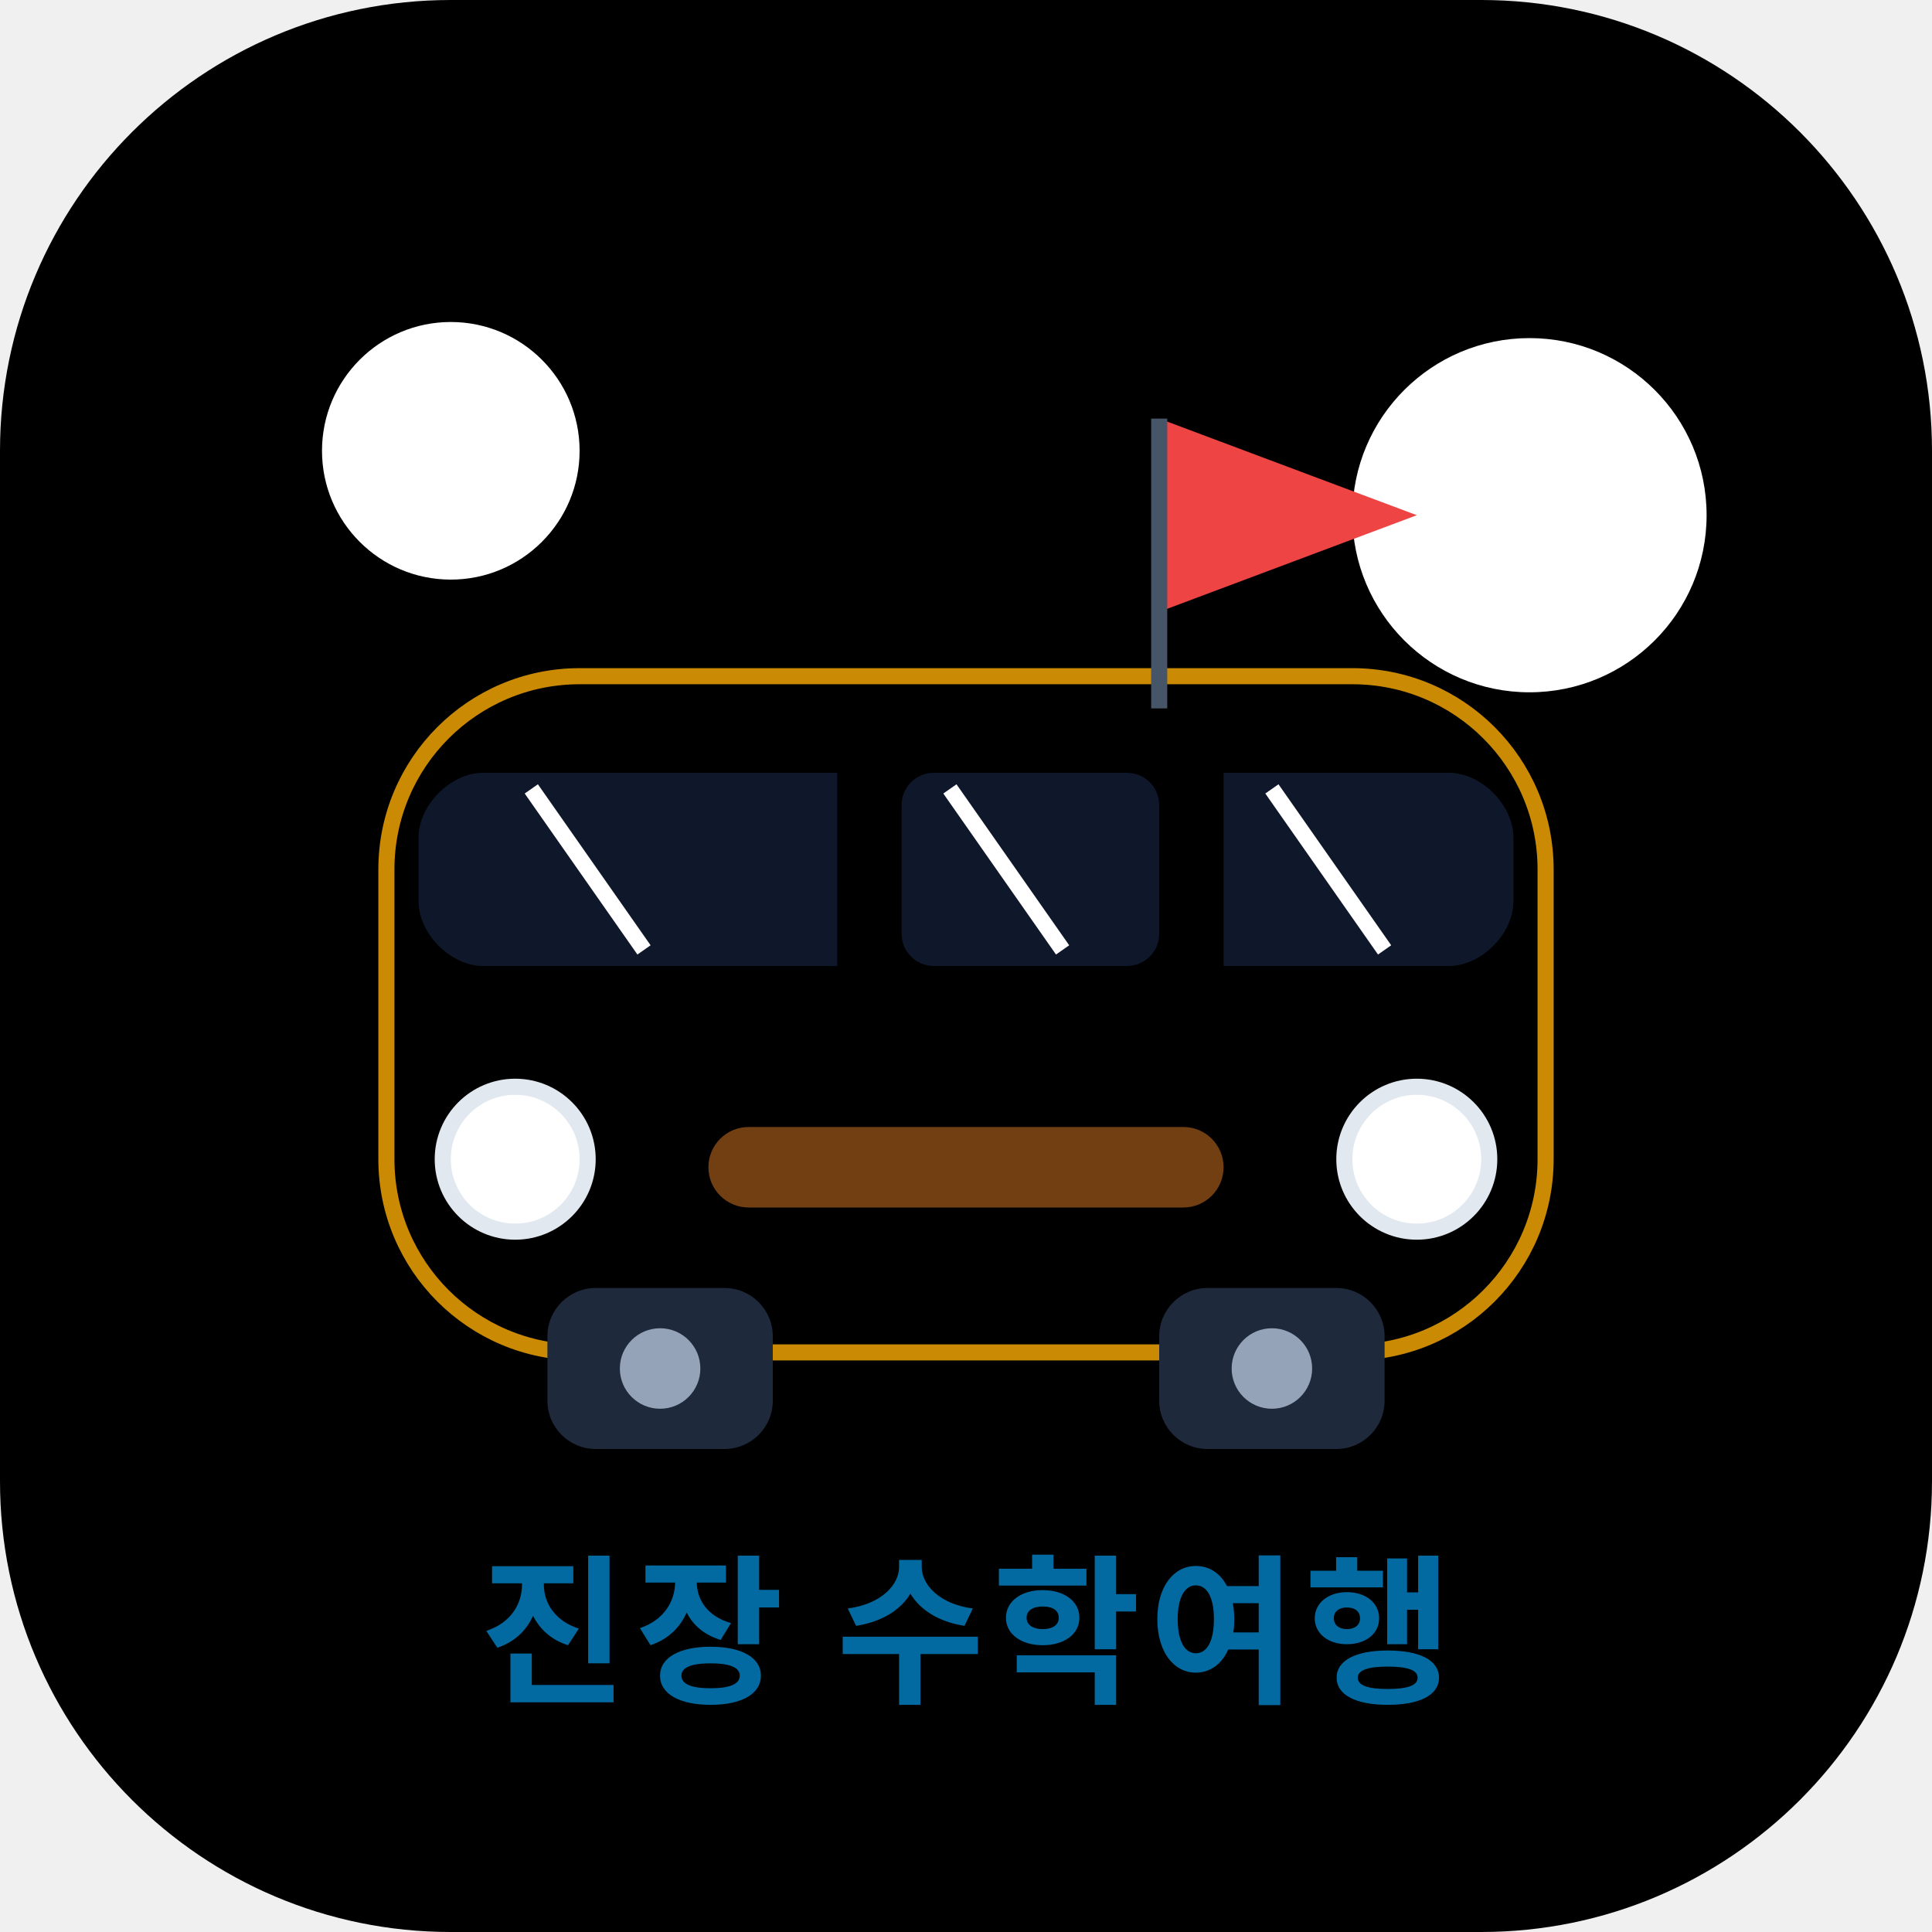
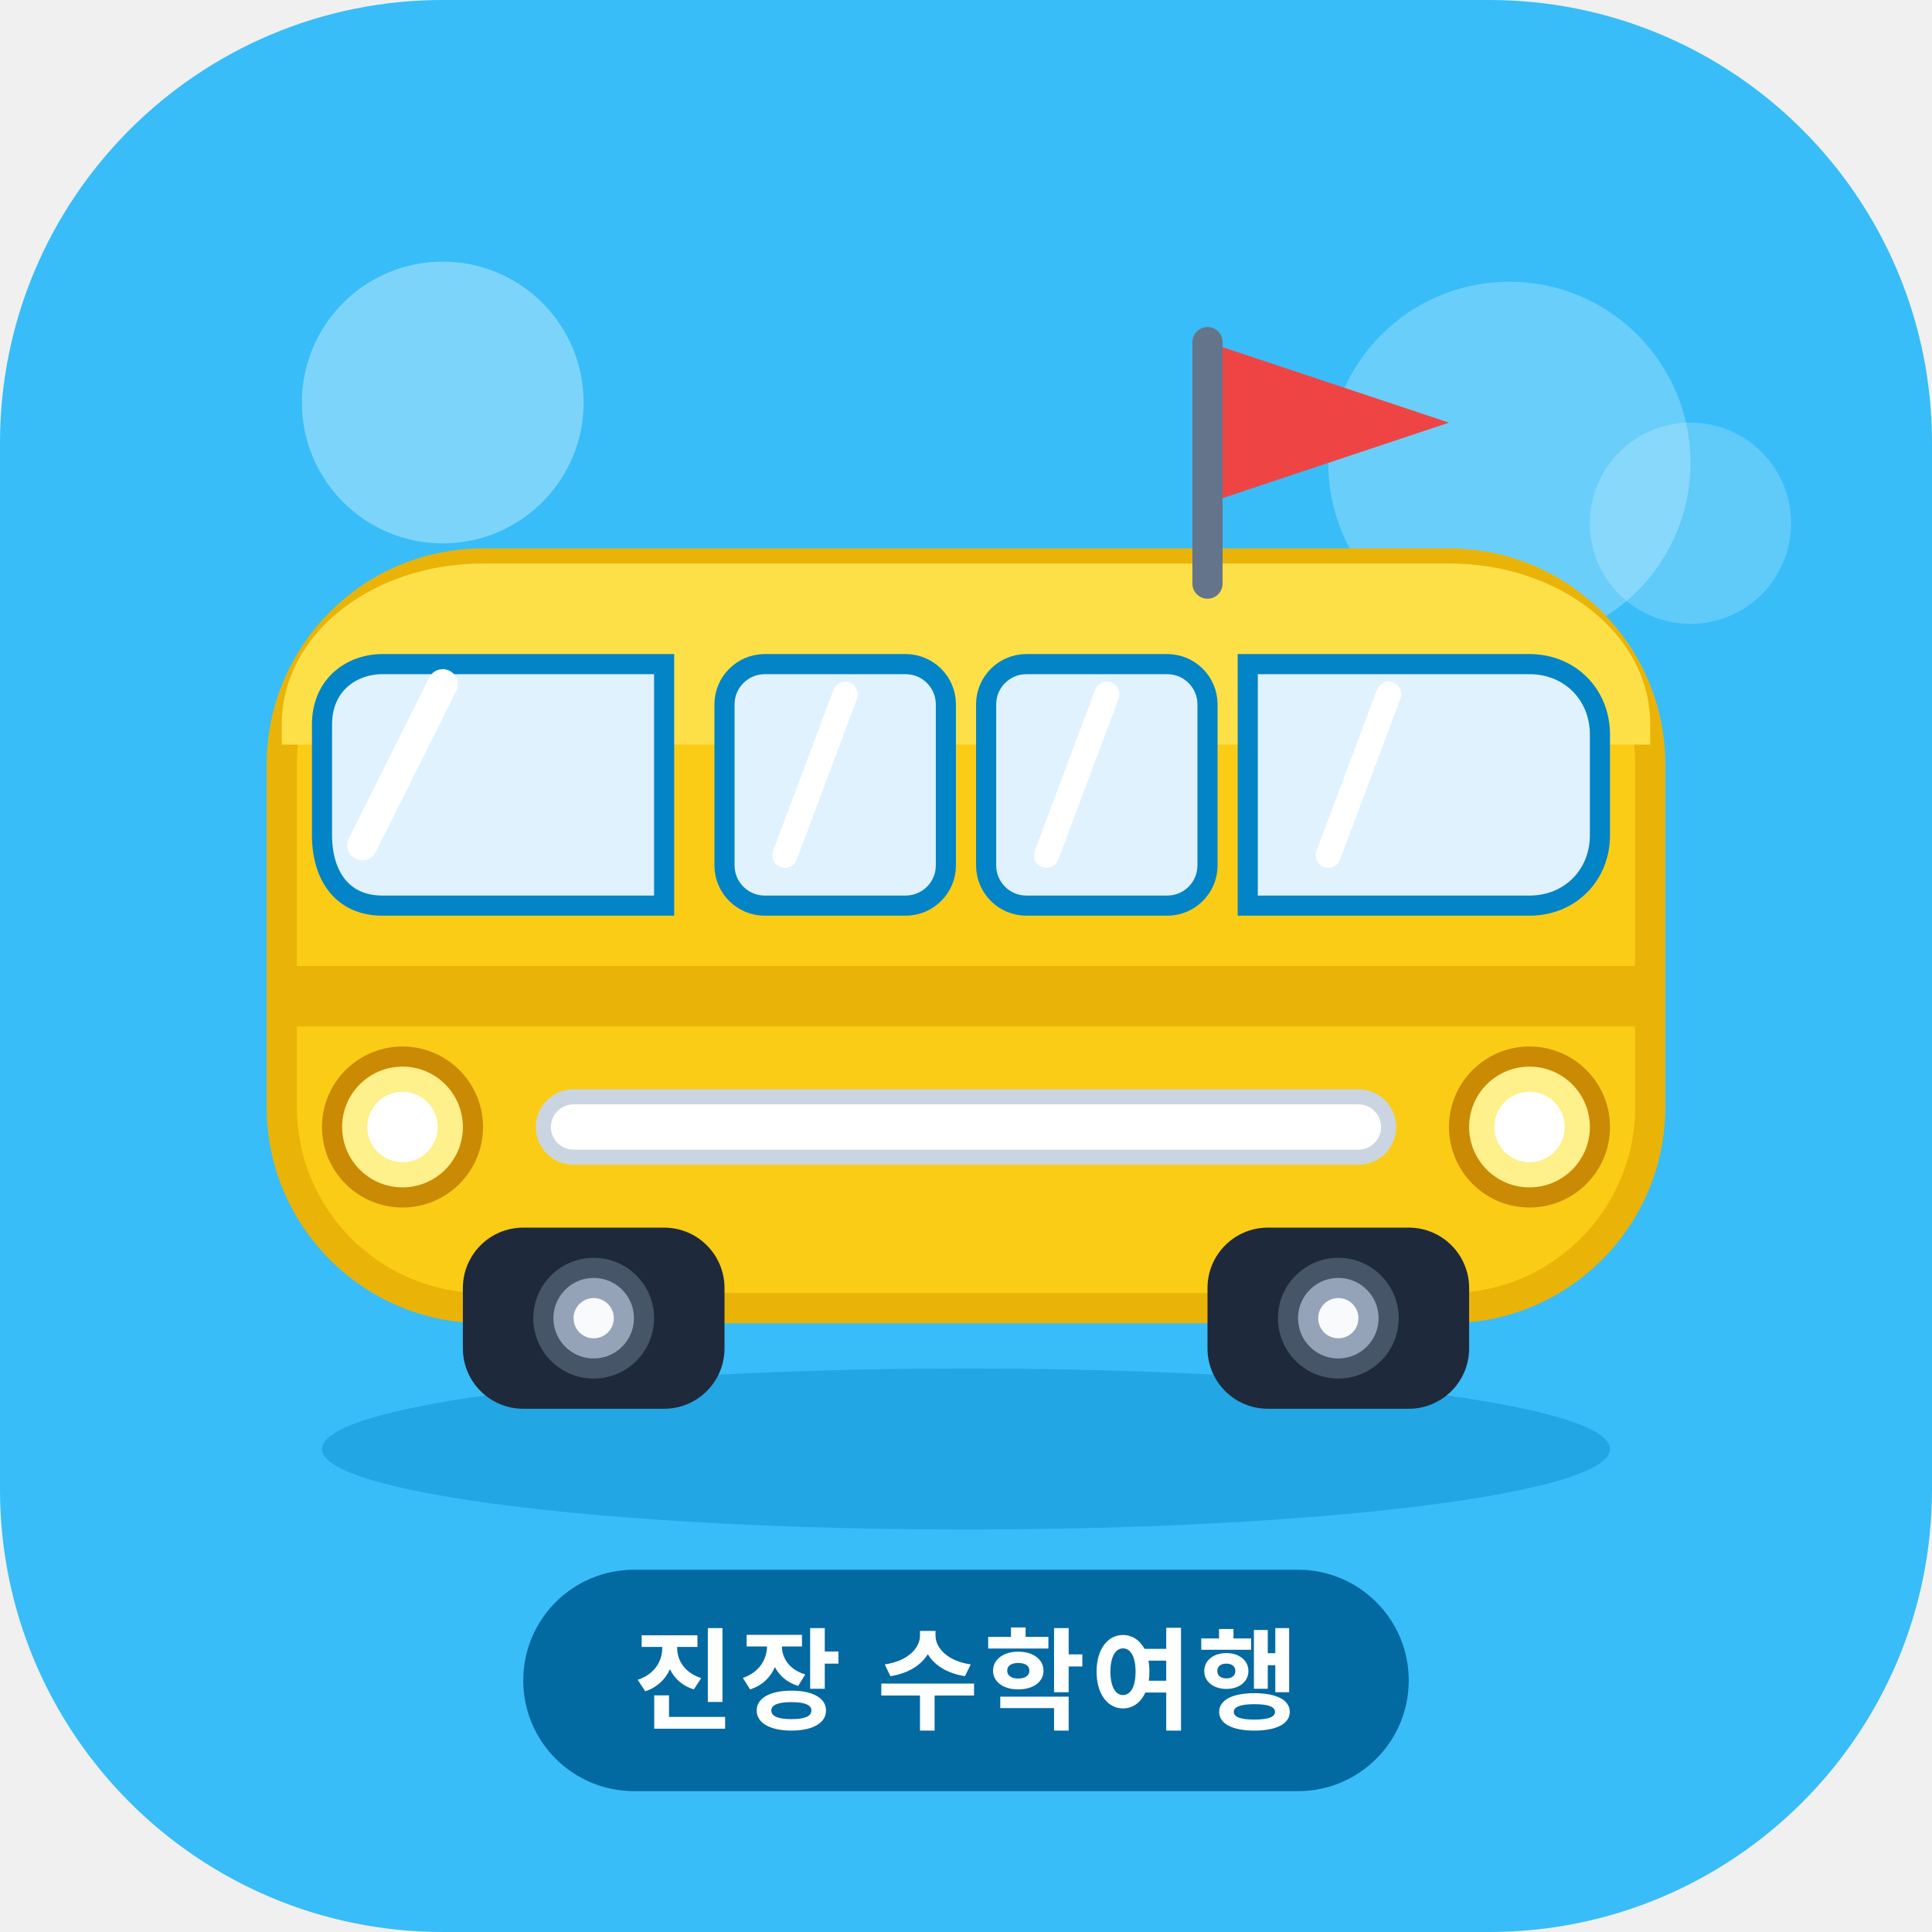
- <svg xmlns="http://www.w3.org/2000/svg" width="120" height="120" viewBox="0 0 120 120" fill="none">
-   <defs>
-     <linearGradient id="bg_bus" x1="0" y1="0" x2="120" y2="120" gradientUnits="userSpaceOnUse">
-       <stop stopColor="#0284c7" />
-       <stop offset="0.6" stopColor="#38bdf8" />
-       <stop offset="1" stopColor="#bae6fd" />
-     </linearGradient>
-     <linearGradient id="bus_body" x1="20" y1="35" x2="100" y2="85" gradientUnits="userSpaceOnUse">
-       <stop stopColor="#fef08a" />
-       <stop offset="0.4" stopColor="#facc15" />
-       <stop offset="1" stopColor="#eab308" />
-     </linearGradient>
-   </defs>
-   <rect width="120" height="120" rx="28" fill="url(#bg_bus)" />
-   <circle cx="28" cy="28" r="8" fill="white" fillOpacity="0.3" />
-   <circle cx="95" cy="32" r="11" fill="white" fillOpacity="0.25" />
-   <rect x="24" y="42" width="72" height="42" rx="12" fill="url(#bus_body)" stroke="#ca8a04" strokeWidth="1.5" />
-   <path d="M30 48 H52 V60 H30 C28 60 26 58 26 56 V52 C26 50 28 48 30 48Z" fill="#0f172a" />
-   <rect x="56" y="48" width="16" height="12" rx="2" fill="#0f172a" />
-   <path d="M76 48 H90 C92 48 94 50 94 52 V56 C94 58 92 60 90 60 H76 V48Z" fill="#0f172a" />
-   <line x1="33" y1="49" x2="40" y2="59" stroke="white" strokeWidth="1.5" strokeOpacity="0.6" strokeLinecap="round" />
-   <line x1="59" y1="49" x2="66" y2="59" stroke="white" strokeWidth="1.5" strokeOpacity="0.6" strokeLinecap="round" />
-   <line x1="79" y1="49" x2="86" y2="59" stroke="white" strokeWidth="1.5" strokeOpacity="0.6" strokeLinecap="round" />
-   <circle cx="32" cy="72" r="4.5" fill="#ffffff" stroke="#e2e8f0" strokeWidth="1" />
-   <circle cx="88" cy="72" r="4.5" fill="#ffffff" stroke="#e2e8f0" strokeWidth="1" />
-   <rect x="44" y="70" width="32" height="5" rx="2.5" fill="#713f12" fillOpacity="0.3" />
-   <rect x="34" y="80" width="14" height="10" rx="3" fill="#1e293b" />
-   <rect x="72" y="80" width="14" height="10" rx="3" fill="#1e293b" />
-   <circle cx="41" cy="85" r="2.5" fill="#94a3b8" />
-   <circle cx="79" cy="85" r="2.5" fill="#94a3b8" />
-   <path d="M72 26 L88 32 L72 38 Z" fill="#ef4444" />
-   <line x1="72" y1="26" x2="72" y2="44" stroke="#475569" strokeWidth="2" strokeLinecap="round" />
-   <text x="60" y="105" text-anchor="middle" fill="#0369a1" font-size="10" font-weight="900" letter-spacing="0.5" font-family="sans-serif">진장 수학여행</text>
+ <svg xmlns="http://www.w3.org/2000/svg" width="192" height="192" viewBox="0 0 192 192" fill="none">
+   <rect width="192" height="192" rx="44" fill="#38BDF8" />
+   <circle cx="44" cy="40" r="14" fill="#FFFFFF" fill-opacity="0.35" />
+   <circle cx="150" cy="46" r="18" fill="#FFFFFF" fill-opacity="0.25" />
+   <circle cx="168" cy="52" r="10" fill="#FFFFFF" fill-opacity="0.2" />
+   <ellipse cx="96" cy="144" rx="64" ry="8" fill="#0284C7" fill-opacity="0.4" />
+   <rect x="28" y="56" width="136" height="74" rx="20" fill="#FACC15" stroke="#EAB308" stroke-width="3" />
+   <path d="M48 56 H144 C155 56 164 63 164 72 V74 H28 V72 C28 63 37 56 48 56 Z" fill="#FDE047" />
+   <rect x="28" y="96" width="136" height="6" fill="#EAB308" />
+   <path d="M38 66 H66 V90 H38 C34 90 32 87 32 83 V72 C32 68 35 66 38 66 Z" fill="#E0F2FE" stroke="#0284C7" stroke-width="2" />
+   <path d="M44 68 L36 84" stroke="#FFFFFF" stroke-width="3" stroke-linecap="round" />
+   <rect x="72" y="66" width="22" height="24" rx="4" fill="#E0F2FE" stroke="#0284C7" stroke-width="2" />
+   <line x1="84" y1="69" x2="78" y2="85" stroke="#FFFFFF" stroke-width="2.5" stroke-linecap="round" />
+   <rect x="98" y="66" width="22" height="24" rx="4" fill="#E0F2FE" stroke="#0284C7" stroke-width="2" />
+   <line x1="110" y1="69" x2="104" y2="85" stroke="#FFFFFF" stroke-width="2.5" stroke-linecap="round" />
+   <path d="M124 66 H152 C156 66 159 69 159 73 V83 C159 87 156 90 152 90 H124 V66 Z" fill="#E0F2FE" stroke="#0284C7" stroke-width="2" />
+   <line x1="138" y1="69" x2="132" y2="85" stroke="#FFFFFF" stroke-width="2.5" stroke-linecap="round" />
+   <circle cx="40" cy="112" r="7" fill="#FEF08A" stroke="#CA8A04" stroke-width="2" />
+   <circle cx="40" cy="112" r="3.5" fill="#FFFFFF" />
+   <circle cx="152" cy="112" r="7" fill="#FEF08A" stroke="#CA8A04" stroke-width="2" />
+   <circle cx="152" cy="112" r="3.5" fill="#FFFFFF" />
+   <rect x="54" y="109" width="84" height="6" rx="3" fill="#FFFFFF" stroke="#CBD5E1" stroke-width="1.5" />
+   <rect x="46" y="122" width="26" height="18" rx="6" fill="#1E293B" />
+   <circle cx="59" cy="131" r="5" fill="#94A3B8" stroke="#475569" stroke-width="2" />
+   <circle cx="59" cy="131" r="2" fill="#F8FAFC" />
+   <rect x="120" y="122" width="26" height="18" rx="6" fill="#1E293B" />
+   <circle cx="133" cy="131" r="5" fill="#94A3B8" stroke="#475569" stroke-width="2" />
+   <circle cx="133" cy="131" r="2" fill="#F8FAFC" />
+   <path d="M120 34 L144 42 L120 50 Z" fill="#EF4444" />
+   <line x1="120" y1="34" x2="120" y2="58" stroke="#64748B" stroke-width="3" stroke-linecap="round" />
+   <rect x="52" y="156" width="88" height="22" rx="11" fill="#0369A1" />
+   <text x="96" y="171" text-anchor="middle" fill="#FFFFFF" font-size="11" font-weight="900" font-family="'Pretendard', sans-serif" letter-spacing="0.5">진장 수학여행</text>
</svg>
